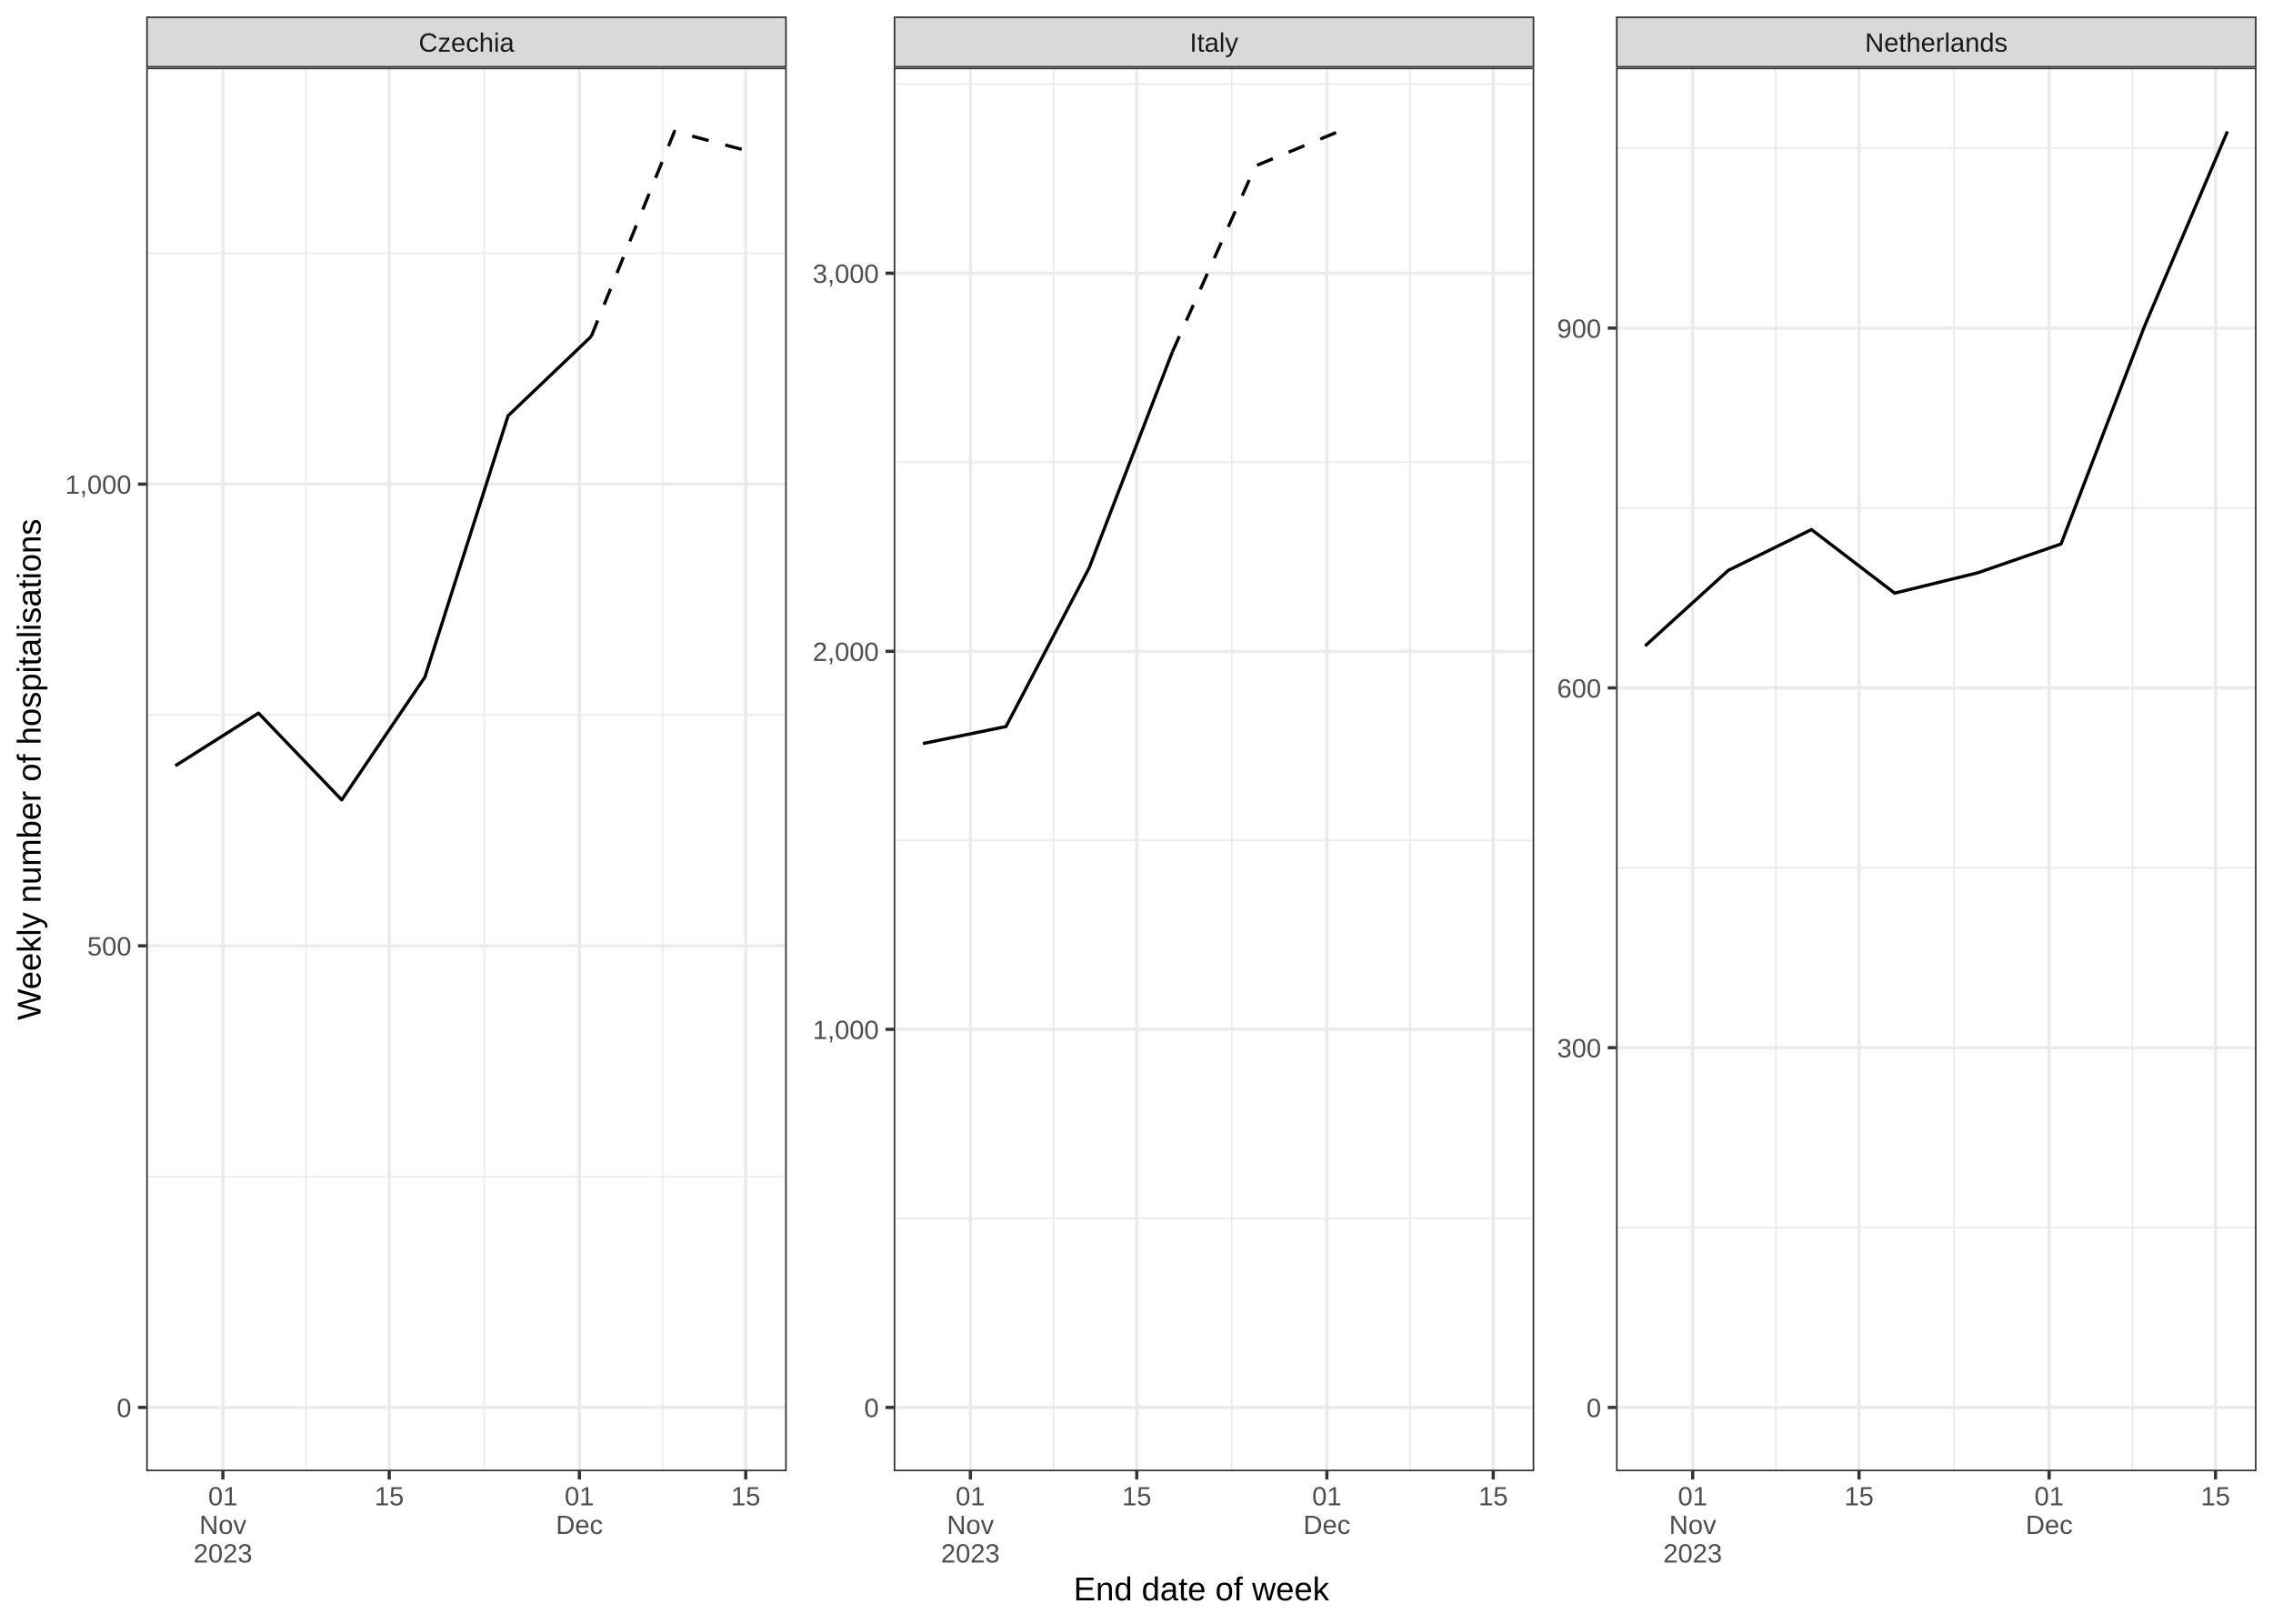
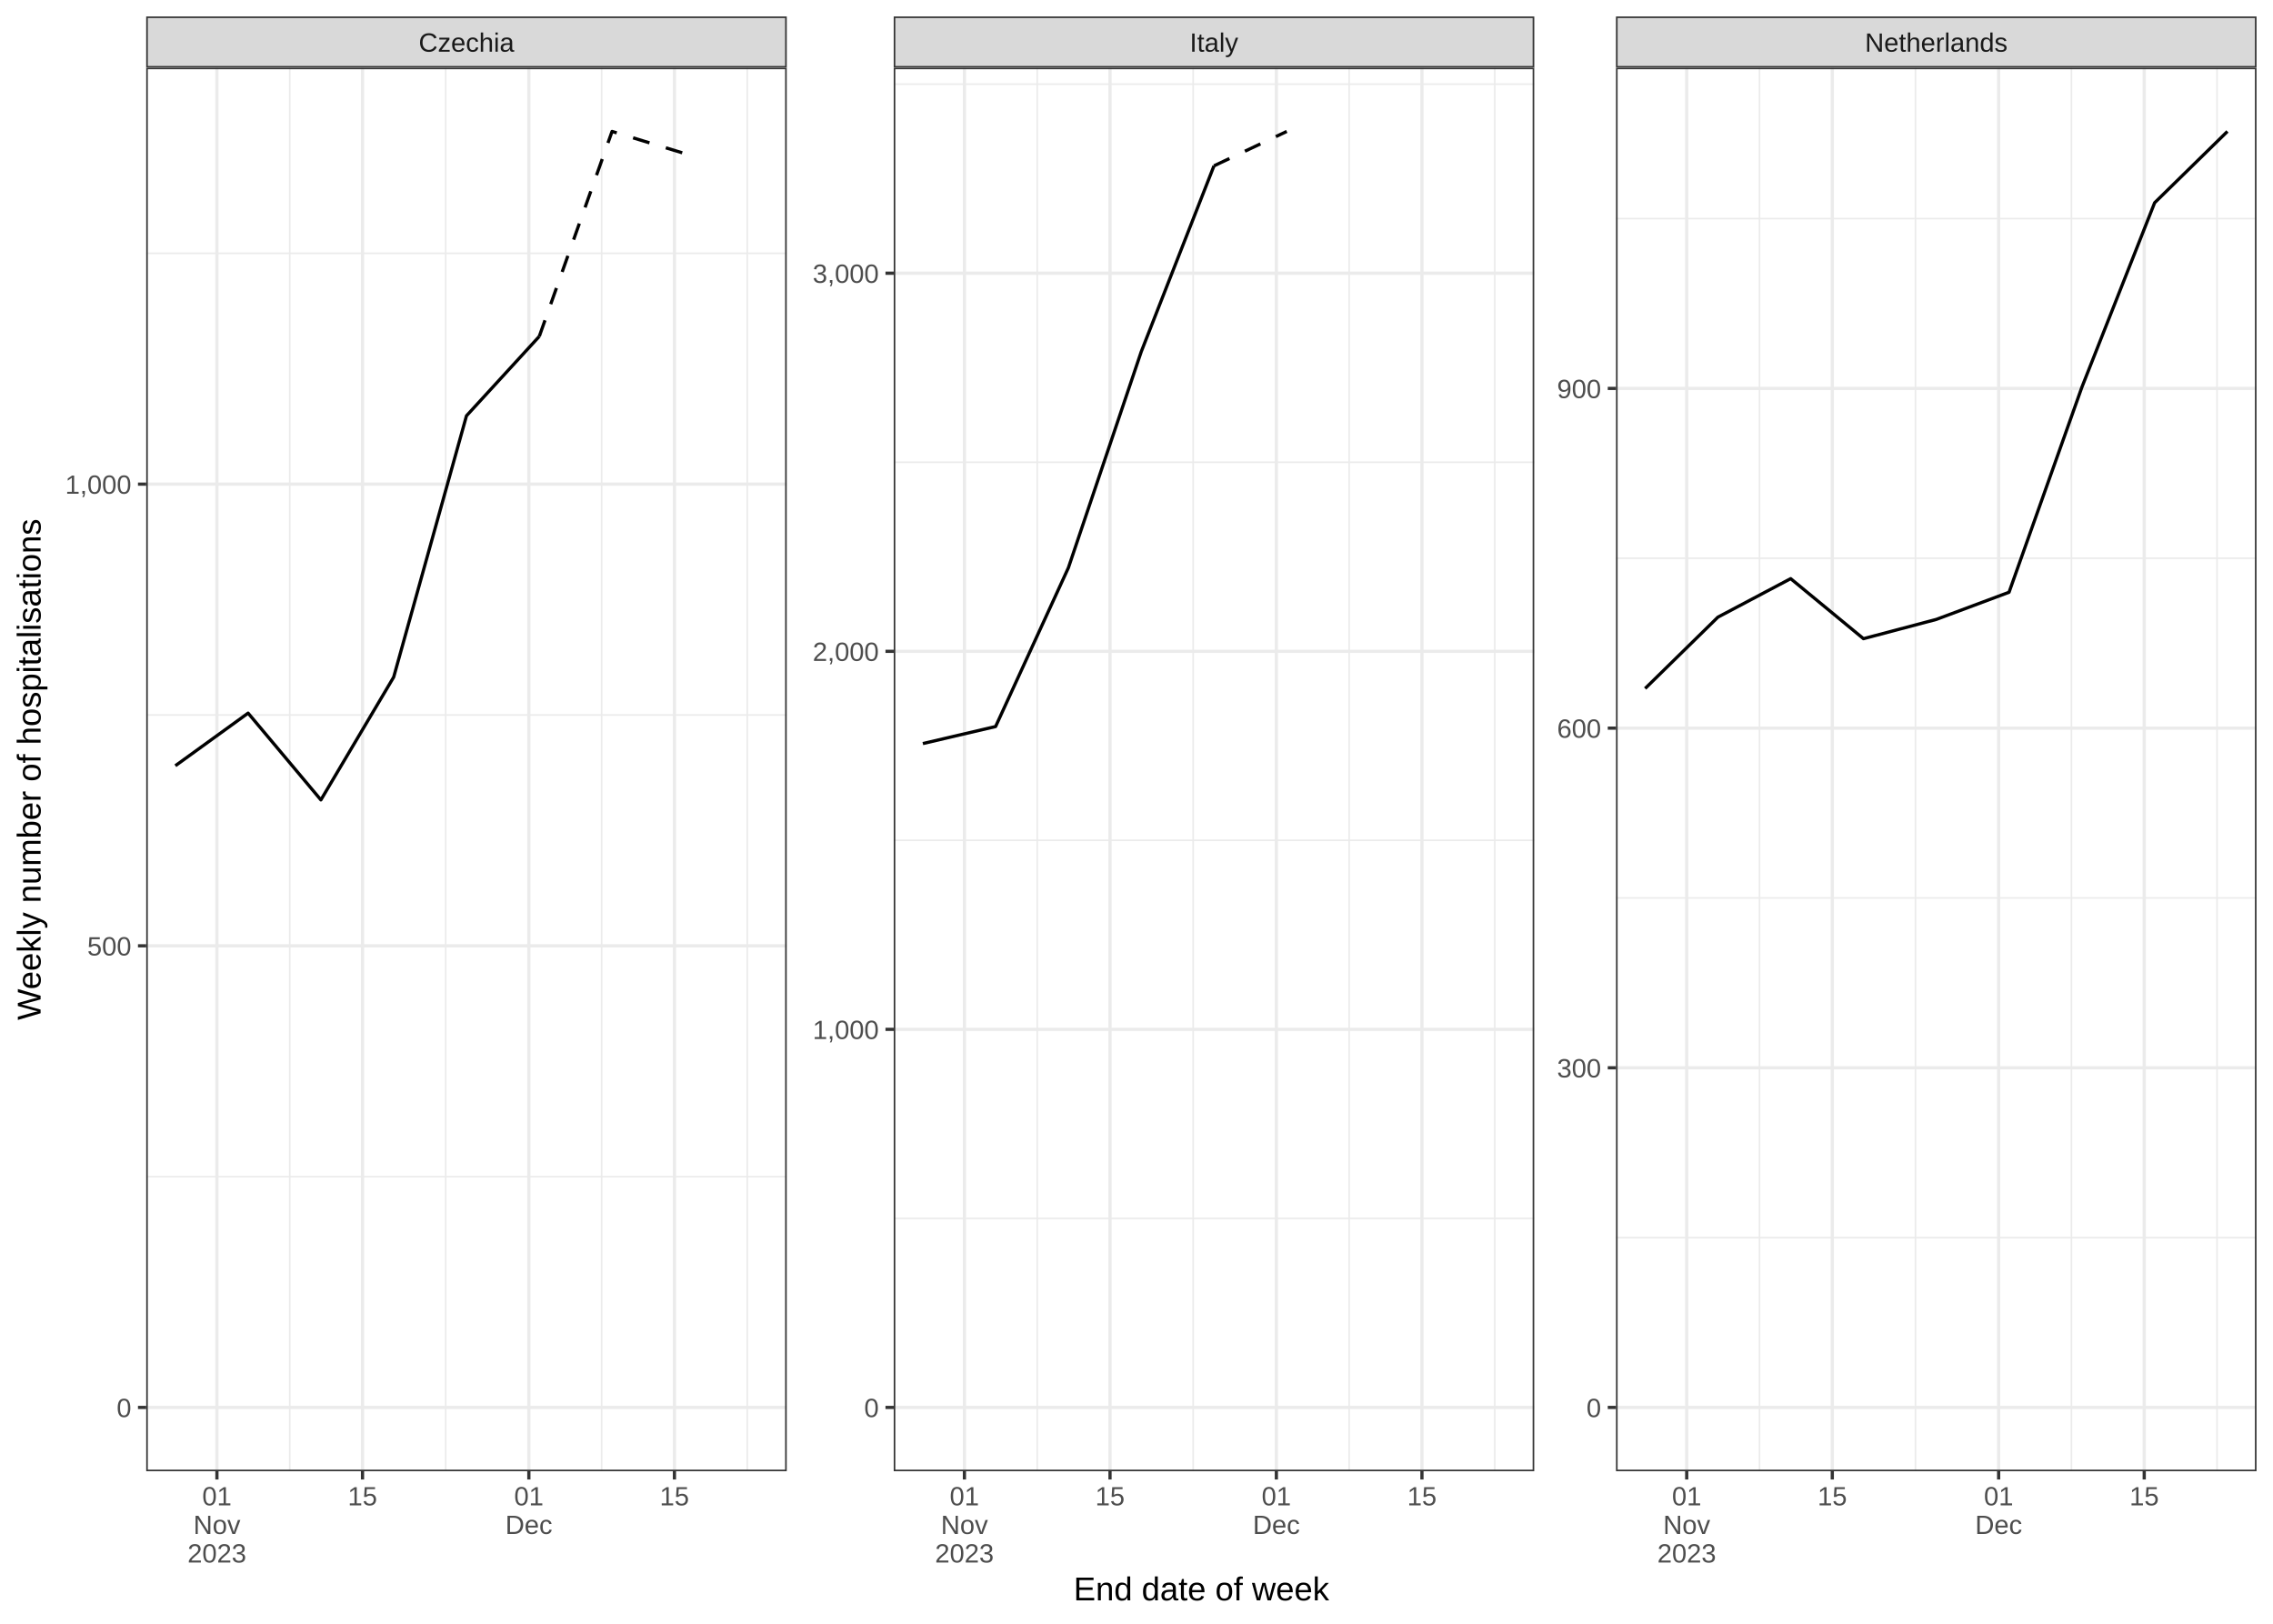
<svg xmlns="http://www.w3.org/2000/svg" class="svglite" width="756.00pt" height="540.00pt" viewBox="0 0 756.00 540.00">
  <defs>
    <style type="text/css">
    .svglite line, .svglite polyline, .svglite polygon, .svglite path, .svglite rect, .svglite circle {
      fill: none;
      stroke: #000000;
      stroke-linecap: round;
      stroke-linejoin: round;
      stroke-miterlimit: 10.00;
    }
    .svglite text {
      white-space: pre;
    }
  </style>
  </defs>
  <rect width="100%" height="100%" style="stroke: none; fill: #FFFFFF;" />
  <defs>
    <clipPath id="cpMC4wMHw3NTYuMDB8MC4wMHw1NDAuMDA=">
      <rect x="0.00" y="0.00" width="756.00" height="540.00" />
    </clipPath>
  </defs>
  <g clip-path="url(#cpMC4wMHw3NTYuMDB8MC4wMHw1NDAuMDA=)">
    <rect x="0.00" y="0.00" width="756.00" height="540.00" style="stroke-width: 1.07; stroke: #FFFFFF; fill: #FFFFFF;" />
  </g>
  <defs>
    <clipPath id="cpNDguNjN8MjYxLjY3fDIyLjQ5fDQ4OS4yOQ==">
      <rect x="48.63" y="22.49" width="213.04" height="466.80" />
    </clipPath>
  </defs>
  <g clip-path="url(#cpNDguNjN8MjYxLjY3fDIyLjQ5fDQ4OS4yOQ==)">
    <rect x="48.63" y="22.49" width="213.04" height="466.80" style="stroke-width: 1.07; stroke: none; fill: #FFFFFF;" />
    <polyline points="48.63,391.30 261.67,391.30 " style="stroke-width: 0.53; stroke: #EBEBEB; stroke-linecap: butt;" />
    <polyline points="48.63,237.77 261.67,237.77 " style="stroke-width: 0.53; stroke: #EBEBEB; stroke-linecap: butt;" />
    <polyline points="48.63,84.24 261.67,84.24 " style="stroke-width: 0.53; stroke: #EBEBEB; stroke-linecap: butt;" />
-     <polyline points="101.79,489.29 101.79,22.49 " style="stroke-width: 0.53; stroke: #EBEBEB; stroke-linecap: butt;" />
-     <polyline points="161.08,489.29 161.08,22.49 " style="stroke-width: 0.53; stroke: #EBEBEB; stroke-linecap: butt;" />
-     <polyline points="220.37,489.29 220.37,22.49 " style="stroke-width: 0.53; stroke: #EBEBEB; stroke-linecap: butt;" />
+     <polyline points="96.36,489.29 96.36,22.49 " style="stroke-width: 0.53; stroke: #EBEBEB; stroke-linecap: butt;" />
+     <polyline points="148.23,489.29 148.23,22.49 " style="stroke-width: 0.53; stroke: #EBEBEB; stroke-linecap: butt;" />
+     <polyline points="200.11,489.29 200.11,22.49 " style="stroke-width: 0.53; stroke: #EBEBEB; stroke-linecap: butt;" />
+     <polyline points="248.53,489.29 248.53,22.49 " style="stroke-width: 0.53; stroke: #EBEBEB; stroke-linecap: butt;" />
    <polyline points="48.63,468.07 261.67,468.07 " style="stroke-width: 1.07; stroke: #EBEBEB; stroke-linecap: butt;" />
    <polyline points="48.63,314.54 261.67,314.54 " style="stroke-width: 1.07; stroke: #EBEBEB; stroke-linecap: butt;" />
    <polyline points="48.63,161.01 261.67,161.01 " style="stroke-width: 1.07; stroke: #EBEBEB; stroke-linecap: butt;" />
-     <polyline points="74.13,489.29 74.13,22.49 " style="stroke-width: 1.07; stroke: #EBEBEB; stroke-linecap: butt;" />
-     <polyline points="129.46,489.29 129.46,22.49 " style="stroke-width: 1.07; stroke: #EBEBEB; stroke-linecap: butt;" />
-     <polyline points="192.70,489.29 192.70,22.49 " style="stroke-width: 1.07; stroke: #EBEBEB; stroke-linecap: butt;" />
-     <polyline points="248.03,489.29 248.03,22.49 " style="stroke-width: 1.07; stroke: #EBEBEB; stroke-linecap: butt;" />
-     <polyline points="58.32,254.66 85.98,237.16 113.65,266.02 141.32,225.18 168.98,138.28 196.65,111.88 " style="stroke-width: 1.07; stroke-linecap: butt;" />
-     <polyline points="196.65,111.88 224.32,43.71 251.99,51.08 " style="stroke-width: 1.07; stroke-dasharray: 5.69,5.69; stroke-linecap: butt;" />
+     <polyline points="72.15,489.29 72.15,22.49 " style="stroke-width: 1.07; stroke: #EBEBEB; stroke-linecap: butt;" />
+     <polyline points="120.57,489.29 120.57,22.49 " style="stroke-width: 1.07; stroke: #EBEBEB; stroke-linecap: butt;" />
+     <polyline points="175.90,489.29 175.90,22.49 " style="stroke-width: 1.07; stroke: #EBEBEB; stroke-linecap: butt;" />
+     <polyline points="224.32,489.29 224.32,22.49 " style="stroke-width: 1.07; stroke: #EBEBEB; stroke-linecap: butt;" />
+     <polyline points="58.32,254.66 82.52,237.16 106.73,266.02 130.94,225.18 155.15,138.28 179.36,111.88 " style="stroke-width: 1.07; stroke-linecap: butt;" />
+     <polyline points="179.36,111.88 203.57,43.71 227.78,51.08 " style="stroke-width: 1.07; stroke-dasharray: 5.69,5.69; stroke-linecap: butt;" />
    <rect x="48.63" y="22.49" width="213.04" height="466.80" style="stroke-width: 1.07; stroke: #333333;" />
  </g>
  <g clip-path="url(#cpMC4wMHw3NTYuMDB8MC4wMHw1NDAuMDA=)">
</g>
  <defs>
    <clipPath id="cpMjk3LjI1fDUxMC4yOXwyMi40OXw0ODkuMjk=">
      <rect x="297.25" y="22.49" width="213.04" height="466.80" />
    </clipPath>
  </defs>
  <g clip-path="url(#cpMjk3LjI1fDUxMC4yOXwyMi40OXw0ODkuMjk=)">
    <rect x="297.25" y="22.49" width="213.04" height="466.80" style="stroke-width: 1.07; stroke: none; fill: #FFFFFF;" />
    <polyline points="297.25,405.20 510.29,405.20 " style="stroke-width: 0.53; stroke: #EBEBEB; stroke-linecap: butt;" />
    <polyline points="297.25,279.46 510.29,279.46 " style="stroke-width: 0.53; stroke: #EBEBEB; stroke-linecap: butt;" />
    <polyline points="297.25,153.73 510.29,153.73 " style="stroke-width: 0.53; stroke: #EBEBEB; stroke-linecap: butt;" />
    <polyline points="297.25,27.99 510.29,27.99 " style="stroke-width: 0.53; stroke: #EBEBEB; stroke-linecap: butt;" />
-     <polyline points="350.41,489.29 350.41,22.49 " style="stroke-width: 0.53; stroke: #EBEBEB; stroke-linecap: butt;" />
-     <polyline points="409.70,489.29 409.70,22.49 " style="stroke-width: 0.53; stroke: #EBEBEB; stroke-linecap: butt;" />
-     <polyline points="468.99,489.29 468.99,22.49 " style="stroke-width: 0.53; stroke: #EBEBEB; stroke-linecap: butt;" />
+     <polyline points="344.98,489.29 344.98,22.49 " style="stroke-width: 0.53; stroke: #EBEBEB; stroke-linecap: butt;" />
+     <polyline points="396.85,489.29 396.85,22.49 " style="stroke-width: 0.53; stroke: #EBEBEB; stroke-linecap: butt;" />
+     <polyline points="448.73,489.29 448.73,22.49 " style="stroke-width: 0.53; stroke: #EBEBEB; stroke-linecap: butt;" />
+     <polyline points="497.15,489.29 497.15,22.49 " style="stroke-width: 0.53; stroke: #EBEBEB; stroke-linecap: butt;" />
    <polyline points="297.25,468.07 510.29,468.07 " style="stroke-width: 1.07; stroke: #EBEBEB; stroke-linecap: butt;" />
    <polyline points="297.25,342.33 510.29,342.33 " style="stroke-width: 1.07; stroke: #EBEBEB; stroke-linecap: butt;" />
    <polyline points="297.25,216.60 510.29,216.60 " style="stroke-width: 1.07; stroke: #EBEBEB; stroke-linecap: butt;" />
    <polyline points="297.25,90.86 510.29,90.86 " style="stroke-width: 1.07; stroke: #EBEBEB; stroke-linecap: butt;" />
-     <polyline points="322.75,489.29 322.75,22.49 " style="stroke-width: 1.07; stroke: #EBEBEB; stroke-linecap: butt;" />
-     <polyline points="378.08,489.29 378.08,22.49 " style="stroke-width: 1.07; stroke: #EBEBEB; stroke-linecap: butt;" />
-     <polyline points="441.32,489.29 441.32,22.49 " style="stroke-width: 1.07; stroke: #EBEBEB; stroke-linecap: butt;" />
-     <polyline points="496.65,489.29 496.65,22.49 " style="stroke-width: 1.07; stroke: #EBEBEB; stroke-linecap: butt;" />
-     <polyline points="306.94,247.28 334.60,241.62 362.27,188.81 389.94,117.01 " style="stroke-width: 1.07; stroke-linecap: butt;" />
-     <polyline points="389.94,117.01 417.60,55.15 445.27,43.71 " style="stroke-width: 1.07; stroke-dasharray: 5.69,5.69; stroke-linecap: butt;" />
+     <polyline points="320.77,489.29 320.77,22.49 " style="stroke-width: 1.07; stroke: #EBEBEB; stroke-linecap: butt;" />
+     <polyline points="369.19,489.29 369.19,22.49 " style="stroke-width: 1.07; stroke: #EBEBEB; stroke-linecap: butt;" />
+     <polyline points="424.52,489.29 424.52,22.49 " style="stroke-width: 1.07; stroke: #EBEBEB; stroke-linecap: butt;" />
+     <polyline points="472.94,489.29 472.94,22.49 " style="stroke-width: 1.07; stroke: #EBEBEB; stroke-linecap: butt;" />
+     <polyline points="306.94,247.28 331.14,241.62 355.35,188.81 379.56,117.01 403.77,55.15 " style="stroke-width: 1.07; stroke-linecap: butt;" />
+     <polyline points="403.77,55.15 427.98,43.71 " style="stroke-width: 1.07; stroke-dasharray: 5.69,5.69; stroke-linecap: butt;" />
    <rect x="297.25" y="22.49" width="213.04" height="466.80" style="stroke-width: 1.07; stroke: #333333;" />
  </g>
  <g clip-path="url(#cpMC4wMHw3NTYuMDB8MC4wMHw1NDAuMDA=)">
</g>
  <defs>
    <clipPath id="cpNTM3LjQ4fDc1MC41MnwyMi40OXw0ODkuMjk=">
      <rect x="537.48" y="22.49" width="213.04" height="466.80" />
    </clipPath>
  </defs>
  <g clip-path="url(#cpNTM3LjQ4fDc1MC41MnwyMi40OXw0ODkuMjk=)">
    <rect x="537.48" y="22.49" width="213.04" height="466.80" style="stroke-width: 1.07; stroke: none; fill: #FFFFFF;" />
-     <polyline points="537.48,408.24 750.52,408.24 " style="stroke-width: 0.53; stroke: #EBEBEB; stroke-linecap: butt;" />
-     <polyline points="537.48,288.59 750.52,288.59 " style="stroke-width: 0.53; stroke: #EBEBEB; stroke-linecap: butt;" />
-     <polyline points="537.48,168.94 750.52,168.94 " style="stroke-width: 0.53; stroke: #EBEBEB; stroke-linecap: butt;" />
-     <polyline points="537.48,49.29 750.52,49.29 " style="stroke-width: 0.53; stroke: #EBEBEB; stroke-linecap: butt;" />
-     <polyline points="590.64,489.29 590.64,22.49 " style="stroke-width: 0.53; stroke: #EBEBEB; stroke-linecap: butt;" />
-     <polyline points="649.93,489.29 649.93,22.49 " style="stroke-width: 0.53; stroke: #EBEBEB; stroke-linecap: butt;" />
-     <polyline points="709.22,489.29 709.22,22.49 " style="stroke-width: 0.53; stroke: #EBEBEB; stroke-linecap: butt;" />
+     <polyline points="537.48,411.59 750.52,411.59 " style="stroke-width: 0.53; stroke: #EBEBEB; stroke-linecap: butt;" />
+     <polyline points="537.48,298.63 750.52,298.63 " style="stroke-width: 0.53; stroke: #EBEBEB; stroke-linecap: butt;" />
+     <polyline points="537.48,185.66 750.52,185.66 " style="stroke-width: 0.53; stroke: #EBEBEB; stroke-linecap: butt;" />
+     <polyline points="537.48,72.70 750.52,72.70 " style="stroke-width: 0.53; stroke: #EBEBEB; stroke-linecap: butt;" />
+     <polyline points="585.21,489.29 585.21,22.49 " style="stroke-width: 0.53; stroke: #EBEBEB; stroke-linecap: butt;" />
+     <polyline points="637.09,489.29 637.09,22.49 " style="stroke-width: 0.53; stroke: #EBEBEB; stroke-linecap: butt;" />
+     <polyline points="688.96,489.29 688.96,22.49 " style="stroke-width: 0.53; stroke: #EBEBEB; stroke-linecap: butt;" />
+     <polyline points="737.38,489.29 737.38,22.49 " style="stroke-width: 0.53; stroke: #EBEBEB; stroke-linecap: butt;" />
    <polyline points="537.48,468.07 750.52,468.07 " style="stroke-width: 1.07; stroke: #EBEBEB; stroke-linecap: butt;" />
-     <polyline points="537.48,348.42 750.52,348.42 " style="stroke-width: 1.07; stroke: #EBEBEB; stroke-linecap: butt;" />
-     <polyline points="537.48,228.77 750.52,228.77 " style="stroke-width: 1.07; stroke: #EBEBEB; stroke-linecap: butt;" />
-     <polyline points="537.48,109.12 750.52,109.12 " style="stroke-width: 1.07; stroke: #EBEBEB; stroke-linecap: butt;" />
-     <polyline points="562.98,489.29 562.98,22.49 " style="stroke-width: 1.07; stroke: #EBEBEB; stroke-linecap: butt;" />
-     <polyline points="618.31,489.29 618.31,22.49 " style="stroke-width: 1.07; stroke: #EBEBEB; stroke-linecap: butt;" />
-     <polyline points="681.55,489.29 681.55,22.49 " style="stroke-width: 1.07; stroke: #EBEBEB; stroke-linecap: butt;" />
-     <polyline points="736.88,489.29 736.88,22.49 " style="stroke-width: 1.07; stroke: #EBEBEB; stroke-linecap: butt;" />
-     <polyline points="547.17,214.81 574.83,189.68 602.50,176.12 630.17,197.26 657.84,190.48 685.50,180.91 713.17,108.72 740.84,43.71 " style="stroke-width: 1.07; stroke-linecap: butt;" />
+     <polyline points="537.48,355.11 750.52,355.11 " style="stroke-width: 1.07; stroke: #EBEBEB; stroke-linecap: butt;" />
+     <polyline points="537.48,242.15 750.52,242.15 " style="stroke-width: 1.07; stroke: #EBEBEB; stroke-linecap: butt;" />
+     <polyline points="537.48,129.18 750.52,129.18 " style="stroke-width: 1.07; stroke: #EBEBEB; stroke-linecap: butt;" />
+     <polyline points="561.00,489.29 561.00,22.49 " style="stroke-width: 1.07; stroke: #EBEBEB; stroke-linecap: butt;" />
+     <polyline points="609.42,489.29 609.42,22.49 " style="stroke-width: 1.07; stroke: #EBEBEB; stroke-linecap: butt;" />
+     <polyline points="664.75,489.29 664.75,22.49 " style="stroke-width: 1.07; stroke: #EBEBEB; stroke-linecap: butt;" />
+     <polyline points="713.17,489.29 713.17,22.49 " style="stroke-width: 1.07; stroke: #EBEBEB; stroke-linecap: butt;" />
+     <polyline points="547.17,228.97 571.38,205.24 595.58,192.44 619.79,212.40 644.00,206.00 668.21,196.96 692.42,128.81 716.63,67.43 740.84,43.71 " style="stroke-width: 1.07; stroke-linecap: butt;" />
    <rect x="537.48" y="22.49" width="213.04" height="466.80" style="stroke-width: 1.07; stroke: #333333;" />
  </g>
  <g clip-path="url(#cpMC4wMHw3NTYuMDB8MC4wMHw1NDAuMDA=)">
</g>
  <defs>
    <clipPath id="cpNDguNjN8MjYxLjY3fDUuNDh8MjIuNDk=">
      <rect x="48.63" y="5.48" width="213.04" height="17.01" />
    </clipPath>
  </defs>
  <g clip-path="url(#cpNDguNjN8MjYxLjY3fDUuNDh8MjIuNDk=)">
    <rect x="48.63" y="5.48" width="213.04" height="17.01" style="stroke-width: 1.07; stroke: #333333; fill: #D9D9D9;" />
    <text x="155.15" y="17.19" text-anchor="middle" style="font-size: 8.80px;fill: #1A1A1A; font-family: &quot;Liberation Sans&quot;;" textLength="34.42px" lengthAdjust="spacingAndGlyphs">Czechia</text>
  </g>
  <g clip-path="url(#cpMC4wMHw3NTYuMDB8MC4wMHw1NDAuMDA=)">
</g>
  <defs>
    <clipPath id="cpMjk3LjI1fDUxMC4yOXw1LjQ4fDIyLjQ5">
      <rect x="297.25" y="5.48" width="213.04" height="17.01" />
    </clipPath>
  </defs>
  <g clip-path="url(#cpMjk3LjI1fDUxMC4yOXw1LjQ4fDIyLjQ5)">
    <rect x="297.25" y="5.48" width="213.04" height="17.01" style="stroke-width: 1.07; stroke: #333333; fill: #D9D9D9;" />
    <text x="403.77" y="17.19" text-anchor="middle" style="font-size: 8.80px;fill: #1A1A1A; font-family: &quot;Liberation Sans&quot;;" textLength="19.09px" lengthAdjust="spacingAndGlyphs">Italy</text>
  </g>
  <g clip-path="url(#cpMC4wMHw3NTYuMDB8MC4wMHw1NDAuMDA=)">
</g>
  <defs>
    <clipPath id="cpNTM3LjQ4fDc1MC41Mnw1LjQ4fDIyLjQ5">
      <rect x="537.48" y="5.48" width="213.04" height="17.01" />
    </clipPath>
  </defs>
  <g clip-path="url(#cpNTM3LjQ4fDc1MC41Mnw1LjQ4fDIyLjQ5)">
    <rect x="537.48" y="5.48" width="213.04" height="17.01" style="stroke-width: 1.07; stroke: #333333; fill: #D9D9D9;" />
    <text x="644.00" y="17.19" text-anchor="middle" style="font-size: 8.80px;fill: #1A1A1A; font-family: &quot;Liberation Sans&quot;;" textLength="53.63px" lengthAdjust="spacingAndGlyphs">Netherlands</text>
  </g>
  <g clip-path="url(#cpMC4wMHw3NTYuMDB8MC4wMHw1NDAuMDA=)">
-     <polyline points="74.13,492.03 74.13,489.29 " style="stroke-width: 1.07; stroke: #333333; stroke-linecap: butt;" />
-     <polyline points="129.46,492.03 129.46,489.29 " style="stroke-width: 1.07; stroke: #333333; stroke-linecap: butt;" />
-     <polyline points="192.70,492.03 192.70,489.29 " style="stroke-width: 1.07; stroke: #333333; stroke-linecap: butt;" />
-     <polyline points="248.03,492.03 248.03,489.29 " style="stroke-width: 1.07; stroke: #333333; stroke-linecap: butt;" />
-     <text x="74.13" y="500.63" text-anchor="middle" style="font-size: 8.80px;fill: #4D4D4D; font-family: &quot;Liberation Sans&quot;;" textLength="11.19px" lengthAdjust="spacingAndGlyphs">01</text>
-     <text x="74.13" y="510.14" text-anchor="middle" style="font-size: 8.80px;fill: #4D4D4D; font-family: &quot;Liberation Sans&quot;;" textLength="17.17px" lengthAdjust="spacingAndGlyphs">Nov</text>
-     <text x="74.13" y="519.64" text-anchor="middle" style="font-size: 8.80px;fill: #4D4D4D; font-family: &quot;Liberation Sans&quot;;" textLength="22.38px" lengthAdjust="spacingAndGlyphs">2023</text>
-     <text x="129.46" y="500.63" text-anchor="middle" style="font-size: 8.80px;fill: #4D4D4D; font-family: &quot;Liberation Sans&quot;;" textLength="11.19px" lengthAdjust="spacingAndGlyphs">15</text>
-     <text x="192.70" y="500.63" text-anchor="middle" style="font-size: 8.80px;fill: #4D4D4D; font-family: &quot;Liberation Sans&quot;;" textLength="11.19px" lengthAdjust="spacingAndGlyphs">01</text>
-     <text x="192.70" y="510.14" text-anchor="middle" style="font-size: 8.80px;fill: #4D4D4D; font-family: &quot;Liberation Sans&quot;;" textLength="17.03px" lengthAdjust="spacingAndGlyphs">Dec</text>
-     <text x="248.03" y="500.63" text-anchor="middle" style="font-size: 8.80px;fill: #4D4D4D; font-family: &quot;Liberation Sans&quot;;" textLength="11.19px" lengthAdjust="spacingAndGlyphs">15</text>
-     <polyline points="322.75,492.03 322.75,489.29 " style="stroke-width: 1.07; stroke: #333333; stroke-linecap: butt;" />
-     <polyline points="378.08,492.03 378.08,489.29 " style="stroke-width: 1.07; stroke: #333333; stroke-linecap: butt;" />
-     <polyline points="441.32,492.03 441.32,489.29 " style="stroke-width: 1.07; stroke: #333333; stroke-linecap: butt;" />
-     <polyline points="496.65,492.03 496.65,489.29 " style="stroke-width: 1.07; stroke: #333333; stroke-linecap: butt;" />
-     <text x="322.75" y="500.63" text-anchor="middle" style="font-size: 8.80px;fill: #4D4D4D; font-family: &quot;Liberation Sans&quot;;" textLength="11.19px" lengthAdjust="spacingAndGlyphs">01</text>
-     <text x="322.75" y="510.14" text-anchor="middle" style="font-size: 8.80px;fill: #4D4D4D; font-family: &quot;Liberation Sans&quot;;" textLength="17.17px" lengthAdjust="spacingAndGlyphs">Nov</text>
-     <text x="322.75" y="519.64" text-anchor="middle" style="font-size: 8.80px;fill: #4D4D4D; font-family: &quot;Liberation Sans&quot;;" textLength="22.38px" lengthAdjust="spacingAndGlyphs">2023</text>
-     <text x="378.08" y="500.63" text-anchor="middle" style="font-size: 8.80px;fill: #4D4D4D; font-family: &quot;Liberation Sans&quot;;" textLength="11.19px" lengthAdjust="spacingAndGlyphs">15</text>
-     <text x="441.32" y="500.63" text-anchor="middle" style="font-size: 8.80px;fill: #4D4D4D; font-family: &quot;Liberation Sans&quot;;" textLength="11.19px" lengthAdjust="spacingAndGlyphs">01</text>
-     <text x="441.32" y="510.14" text-anchor="middle" style="font-size: 8.80px;fill: #4D4D4D; font-family: &quot;Liberation Sans&quot;;" textLength="17.03px" lengthAdjust="spacingAndGlyphs">Dec</text>
-     <text x="496.65" y="500.63" text-anchor="middle" style="font-size: 8.80px;fill: #4D4D4D; font-family: &quot;Liberation Sans&quot;;" textLength="11.19px" lengthAdjust="spacingAndGlyphs">15</text>
-     <polyline points="562.98,492.03 562.98,489.29 " style="stroke-width: 1.07; stroke: #333333; stroke-linecap: butt;" />
-     <polyline points="618.31,492.03 618.31,489.29 " style="stroke-width: 1.07; stroke: #333333; stroke-linecap: butt;" />
-     <polyline points="681.55,492.03 681.55,489.29 " style="stroke-width: 1.07; stroke: #333333; stroke-linecap: butt;" />
-     <polyline points="736.88,492.03 736.88,489.29 " style="stroke-width: 1.07; stroke: #333333; stroke-linecap: butt;" />
-     <text x="562.98" y="500.63" text-anchor="middle" style="font-size: 8.80px;fill: #4D4D4D; font-family: &quot;Liberation Sans&quot;;" textLength="11.19px" lengthAdjust="spacingAndGlyphs">01</text>
-     <text x="562.98" y="510.14" text-anchor="middle" style="font-size: 8.80px;fill: #4D4D4D; font-family: &quot;Liberation Sans&quot;;" textLength="17.17px" lengthAdjust="spacingAndGlyphs">Nov</text>
-     <text x="562.98" y="519.64" text-anchor="middle" style="font-size: 8.80px;fill: #4D4D4D; font-family: &quot;Liberation Sans&quot;;" textLength="22.38px" lengthAdjust="spacingAndGlyphs">2023</text>
-     <text x="618.31" y="500.63" text-anchor="middle" style="font-size: 8.80px;fill: #4D4D4D; font-family: &quot;Liberation Sans&quot;;" textLength="11.19px" lengthAdjust="spacingAndGlyphs">15</text>
-     <text x="681.55" y="500.63" text-anchor="middle" style="font-size: 8.80px;fill: #4D4D4D; font-family: &quot;Liberation Sans&quot;;" textLength="11.19px" lengthAdjust="spacingAndGlyphs">01</text>
-     <text x="681.55" y="510.14" text-anchor="middle" style="font-size: 8.80px;fill: #4D4D4D; font-family: &quot;Liberation Sans&quot;;" textLength="17.03px" lengthAdjust="spacingAndGlyphs">Dec</text>
-     <text x="736.88" y="500.63" text-anchor="middle" style="font-size: 8.80px;fill: #4D4D4D; font-family: &quot;Liberation Sans&quot;;" textLength="11.19px" lengthAdjust="spacingAndGlyphs">15</text>
+     <polyline points="72.15,492.03 72.15,489.29 " style="stroke-width: 1.07; stroke: #333333; stroke-linecap: butt;" />
+     <polyline points="120.57,492.03 120.57,489.29 " style="stroke-width: 1.07; stroke: #333333; stroke-linecap: butt;" />
+     <polyline points="175.90,492.03 175.90,489.29 " style="stroke-width: 1.07; stroke: #333333; stroke-linecap: butt;" />
+     <polyline points="224.32,492.03 224.32,489.29 " style="stroke-width: 1.07; stroke: #333333; stroke-linecap: butt;" />
+     <text x="72.15" y="500.63" text-anchor="middle" style="font-size: 8.80px;fill: #4D4D4D; font-family: &quot;Liberation Sans&quot;;" textLength="11.19px" lengthAdjust="spacingAndGlyphs">01</text>
+     <text x="72.15" y="510.14" text-anchor="middle" style="font-size: 8.80px;fill: #4D4D4D; font-family: &quot;Liberation Sans&quot;;" textLength="17.17px" lengthAdjust="spacingAndGlyphs">Nov</text>
+     <text x="72.15" y="519.64" text-anchor="middle" style="font-size: 8.80px;fill: #4D4D4D; font-family: &quot;Liberation Sans&quot;;" textLength="22.38px" lengthAdjust="spacingAndGlyphs">2023</text>
+     <text x="120.57" y="500.63" text-anchor="middle" style="font-size: 8.80px;fill: #4D4D4D; font-family: &quot;Liberation Sans&quot;;" textLength="11.19px" lengthAdjust="spacingAndGlyphs">15</text>
+     <text x="175.90" y="500.63" text-anchor="middle" style="font-size: 8.80px;fill: #4D4D4D; font-family: &quot;Liberation Sans&quot;;" textLength="11.19px" lengthAdjust="spacingAndGlyphs">01</text>
+     <text x="175.90" y="510.14" text-anchor="middle" style="font-size: 8.80px;fill: #4D4D4D; font-family: &quot;Liberation Sans&quot;;" textLength="17.03px" lengthAdjust="spacingAndGlyphs">Dec</text>
+     <text x="224.32" y="500.63" text-anchor="middle" style="font-size: 8.80px;fill: #4D4D4D; font-family: &quot;Liberation Sans&quot;;" textLength="11.19px" lengthAdjust="spacingAndGlyphs">15</text>
+     <polyline points="320.77,492.03 320.77,489.29 " style="stroke-width: 1.07; stroke: #333333; stroke-linecap: butt;" />
+     <polyline points="369.19,492.03 369.19,489.29 " style="stroke-width: 1.07; stroke: #333333; stroke-linecap: butt;" />
+     <polyline points="424.52,492.03 424.52,489.29 " style="stroke-width: 1.07; stroke: #333333; stroke-linecap: butt;" />
+     <polyline points="472.94,492.03 472.94,489.29 " style="stroke-width: 1.07; stroke: #333333; stroke-linecap: butt;" />
+     <text x="320.77" y="500.63" text-anchor="middle" style="font-size: 8.80px;fill: #4D4D4D; font-family: &quot;Liberation Sans&quot;;" textLength="11.19px" lengthAdjust="spacingAndGlyphs">01</text>
+     <text x="320.77" y="510.14" text-anchor="middle" style="font-size: 8.80px;fill: #4D4D4D; font-family: &quot;Liberation Sans&quot;;" textLength="17.17px" lengthAdjust="spacingAndGlyphs">Nov</text>
+     <text x="320.77" y="519.64" text-anchor="middle" style="font-size: 8.80px;fill: #4D4D4D; font-family: &quot;Liberation Sans&quot;;" textLength="22.38px" lengthAdjust="spacingAndGlyphs">2023</text>
+     <text x="369.19" y="500.63" text-anchor="middle" style="font-size: 8.80px;fill: #4D4D4D; font-family: &quot;Liberation Sans&quot;;" textLength="11.19px" lengthAdjust="spacingAndGlyphs">15</text>
+     <text x="424.52" y="500.63" text-anchor="middle" style="font-size: 8.80px;fill: #4D4D4D; font-family: &quot;Liberation Sans&quot;;" textLength="11.19px" lengthAdjust="spacingAndGlyphs">01</text>
+     <text x="424.52" y="510.14" text-anchor="middle" style="font-size: 8.80px;fill: #4D4D4D; font-family: &quot;Liberation Sans&quot;;" textLength="17.03px" lengthAdjust="spacingAndGlyphs">Dec</text>
+     <text x="472.94" y="500.63" text-anchor="middle" style="font-size: 8.80px;fill: #4D4D4D; font-family: &quot;Liberation Sans&quot;;" textLength="11.19px" lengthAdjust="spacingAndGlyphs">15</text>
+     <polyline points="561.00,492.03 561.00,489.29 " style="stroke-width: 1.07; stroke: #333333; stroke-linecap: butt;" />
+     <polyline points="609.42,492.03 609.42,489.29 " style="stroke-width: 1.07; stroke: #333333; stroke-linecap: butt;" />
+     <polyline points="664.75,492.03 664.75,489.29 " style="stroke-width: 1.07; stroke: #333333; stroke-linecap: butt;" />
+     <polyline points="713.17,492.03 713.17,489.29 " style="stroke-width: 1.07; stroke: #333333; stroke-linecap: butt;" />
+     <text x="561.00" y="500.63" text-anchor="middle" style="font-size: 8.80px;fill: #4D4D4D; font-family: &quot;Liberation Sans&quot;;" textLength="11.19px" lengthAdjust="spacingAndGlyphs">01</text>
+     <text x="561.00" y="510.14" text-anchor="middle" style="font-size: 8.80px;fill: #4D4D4D; font-family: &quot;Liberation Sans&quot;;" textLength="17.17px" lengthAdjust="spacingAndGlyphs">Nov</text>
+     <text x="561.00" y="519.64" text-anchor="middle" style="font-size: 8.80px;fill: #4D4D4D; font-family: &quot;Liberation Sans&quot;;" textLength="22.38px" lengthAdjust="spacingAndGlyphs">2023</text>
+     <text x="609.42" y="500.63" text-anchor="middle" style="font-size: 8.80px;fill: #4D4D4D; font-family: &quot;Liberation Sans&quot;;" textLength="11.19px" lengthAdjust="spacingAndGlyphs">15</text>
+     <text x="664.75" y="500.63" text-anchor="middle" style="font-size: 8.80px;fill: #4D4D4D; font-family: &quot;Liberation Sans&quot;;" textLength="11.19px" lengthAdjust="spacingAndGlyphs">01</text>
+     <text x="664.75" y="510.14" text-anchor="middle" style="font-size: 8.80px;fill: #4D4D4D; font-family: &quot;Liberation Sans&quot;;" textLength="17.03px" lengthAdjust="spacingAndGlyphs">Dec</text>
+     <text x="713.17" y="500.63" text-anchor="middle" style="font-size: 8.80px;fill: #4D4D4D; font-family: &quot;Liberation Sans&quot;;" textLength="11.19px" lengthAdjust="spacingAndGlyphs">15</text>
    <text x="532.55" y="471.28" text-anchor="end" style="font-size: 8.80px;fill: #4D4D4D; font-family: &quot;Liberation Sans&quot;;" textLength="5.59px" lengthAdjust="spacingAndGlyphs">0</text>
-     <text x="532.55" y="351.63" text-anchor="end" style="font-size: 8.80px;fill: #4D4D4D; font-family: &quot;Liberation Sans&quot;;" textLength="16.78px" lengthAdjust="spacingAndGlyphs">300</text>
-     <text x="532.55" y="231.98" text-anchor="end" style="font-size: 8.80px;fill: #4D4D4D; font-family: &quot;Liberation Sans&quot;;" textLength="16.78px" lengthAdjust="spacingAndGlyphs">600</text>
-     <text x="532.55" y="112.33" text-anchor="end" style="font-size: 8.80px;fill: #4D4D4D; font-family: &quot;Liberation Sans&quot;;" textLength="16.78px" lengthAdjust="spacingAndGlyphs">900</text>
+     <text x="532.55" y="358.31" text-anchor="end" style="font-size: 8.80px;fill: #4D4D4D; font-family: &quot;Liberation Sans&quot;;" textLength="16.78px" lengthAdjust="spacingAndGlyphs">300</text>
+     <text x="532.55" y="245.35" text-anchor="end" style="font-size: 8.80px;fill: #4D4D4D; font-family: &quot;Liberation Sans&quot;;" textLength="16.78px" lengthAdjust="spacingAndGlyphs">600</text>
+     <text x="532.55" y="132.39" text-anchor="end" style="font-size: 8.80px;fill: #4D4D4D; font-family: &quot;Liberation Sans&quot;;" textLength="16.78px" lengthAdjust="spacingAndGlyphs">900</text>
    <polyline points="534.74,468.07 537.48,468.07 " style="stroke-width: 1.07; stroke: #333333; stroke-linecap: butt;" />
-     <polyline points="534.74,348.42 537.48,348.42 " style="stroke-width: 1.07; stroke: #333333; stroke-linecap: butt;" />
-     <polyline points="534.74,228.77 537.48,228.77 " style="stroke-width: 1.07; stroke: #333333; stroke-linecap: butt;" />
-     <polyline points="534.74,109.12 537.48,109.12 " style="stroke-width: 1.07; stroke: #333333; stroke-linecap: butt;" />
+     <polyline points="534.74,355.11 537.48,355.11 " style="stroke-width: 1.07; stroke: #333333; stroke-linecap: butt;" />
+     <polyline points="534.74,242.15 537.48,242.15 " style="stroke-width: 1.07; stroke: #333333; stroke-linecap: butt;" />
+     <polyline points="534.74,129.18 537.48,129.18 " style="stroke-width: 1.07; stroke: #333333; stroke-linecap: butt;" />
    <text x="292.32" y="471.28" text-anchor="end" style="font-size: 8.80px;fill: #4D4D4D; font-family: &quot;Liberation Sans&quot;;" textLength="5.59px" lengthAdjust="spacingAndGlyphs">0</text>
    <text x="292.32" y="345.54" text-anchor="end" style="font-size: 8.80px;fill: #4D4D4D; font-family: &quot;Liberation Sans&quot;;" textLength="25.17px" lengthAdjust="spacingAndGlyphs">1,000</text>
    <text x="292.32" y="219.80" text-anchor="end" style="font-size: 8.80px;fill: #4D4D4D; font-family: &quot;Liberation Sans&quot;;" textLength="25.17px" lengthAdjust="spacingAndGlyphs">2,000</text>
    <text x="292.32" y="94.07" text-anchor="end" style="font-size: 8.80px;fill: #4D4D4D; font-family: &quot;Liberation Sans&quot;;" textLength="25.17px" lengthAdjust="spacingAndGlyphs">3,000</text>
    <polyline points="294.51,468.07 297.25,468.07 " style="stroke-width: 1.07; stroke: #333333; stroke-linecap: butt;" />
    <polyline points="294.51,342.33 297.25,342.33 " style="stroke-width: 1.07; stroke: #333333; stroke-linecap: butt;" />
    <polyline points="294.51,216.60 297.25,216.60 " style="stroke-width: 1.07; stroke: #333333; stroke-linecap: butt;" />
    <polyline points="294.51,90.86 297.25,90.86 " style="stroke-width: 1.07; stroke: #333333; stroke-linecap: butt;" />
    <text x="43.70" y="471.28" text-anchor="end" style="font-size: 8.80px;fill: #4D4D4D; font-family: &quot;Liberation Sans&quot;;" textLength="5.59px" lengthAdjust="spacingAndGlyphs">0</text>
    <text x="43.70" y="317.75" text-anchor="end" style="font-size: 8.80px;fill: #4D4D4D; font-family: &quot;Liberation Sans&quot;;" textLength="16.78px" lengthAdjust="spacingAndGlyphs">500</text>
    <text x="43.70" y="164.21" text-anchor="end" style="font-size: 8.80px;fill: #4D4D4D; font-family: &quot;Liberation Sans&quot;;" textLength="25.17px" lengthAdjust="spacingAndGlyphs">1,000</text>
    <polyline points="45.89,468.07 48.63,468.07 " style="stroke-width: 1.07; stroke: #333333; stroke-linecap: butt;" />
    <polyline points="45.89,314.54 48.63,314.54 " style="stroke-width: 1.07; stroke: #333333; stroke-linecap: butt;" />
    <polyline points="45.89,161.01 48.63,161.01 " style="stroke-width: 1.07; stroke: #333333; stroke-linecap: butt;" />
    <text x="399.58" y="532.23" text-anchor="middle" style="font-size: 11.00px; font-family: &quot;Liberation Sans&quot;;" textLength="95.72px" lengthAdjust="spacingAndGlyphs">End date of week</text>
    <text transform="translate(13.50,255.89) rotate(-90)" text-anchor="middle" style="font-size: 11.00px; font-family: &quot;Liberation Sans&quot;;" textLength="189.66px" lengthAdjust="spacingAndGlyphs">Weekly number of hospitalisations</text>
  </g>
</svg>
